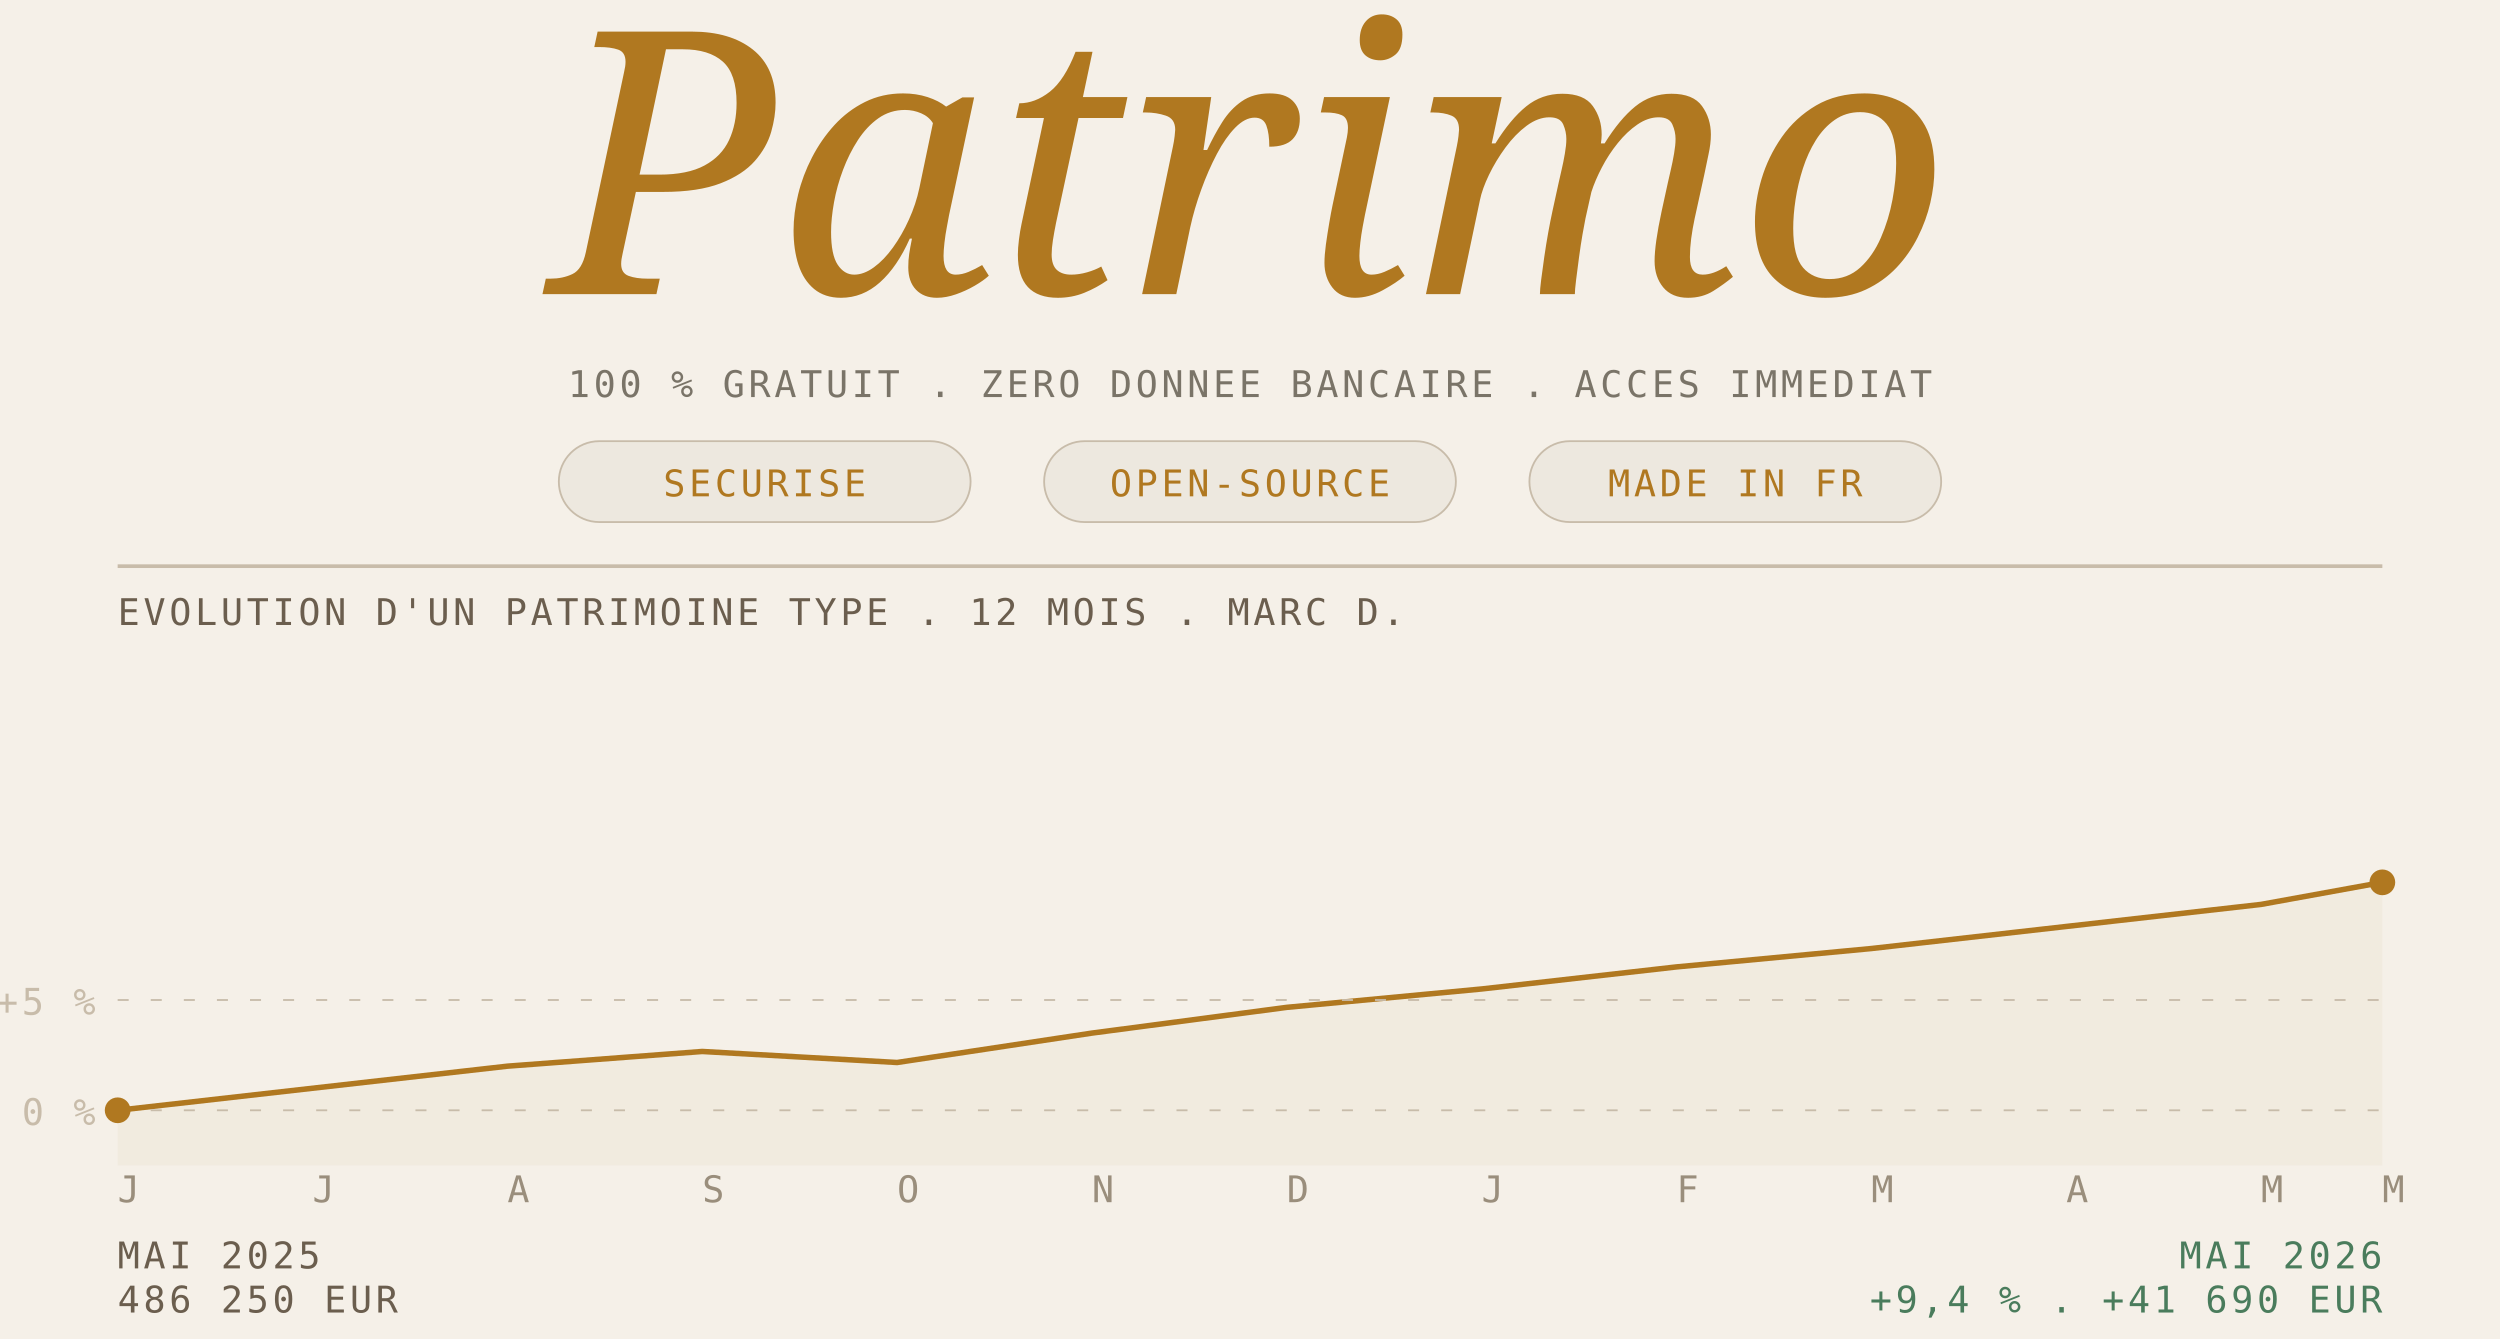
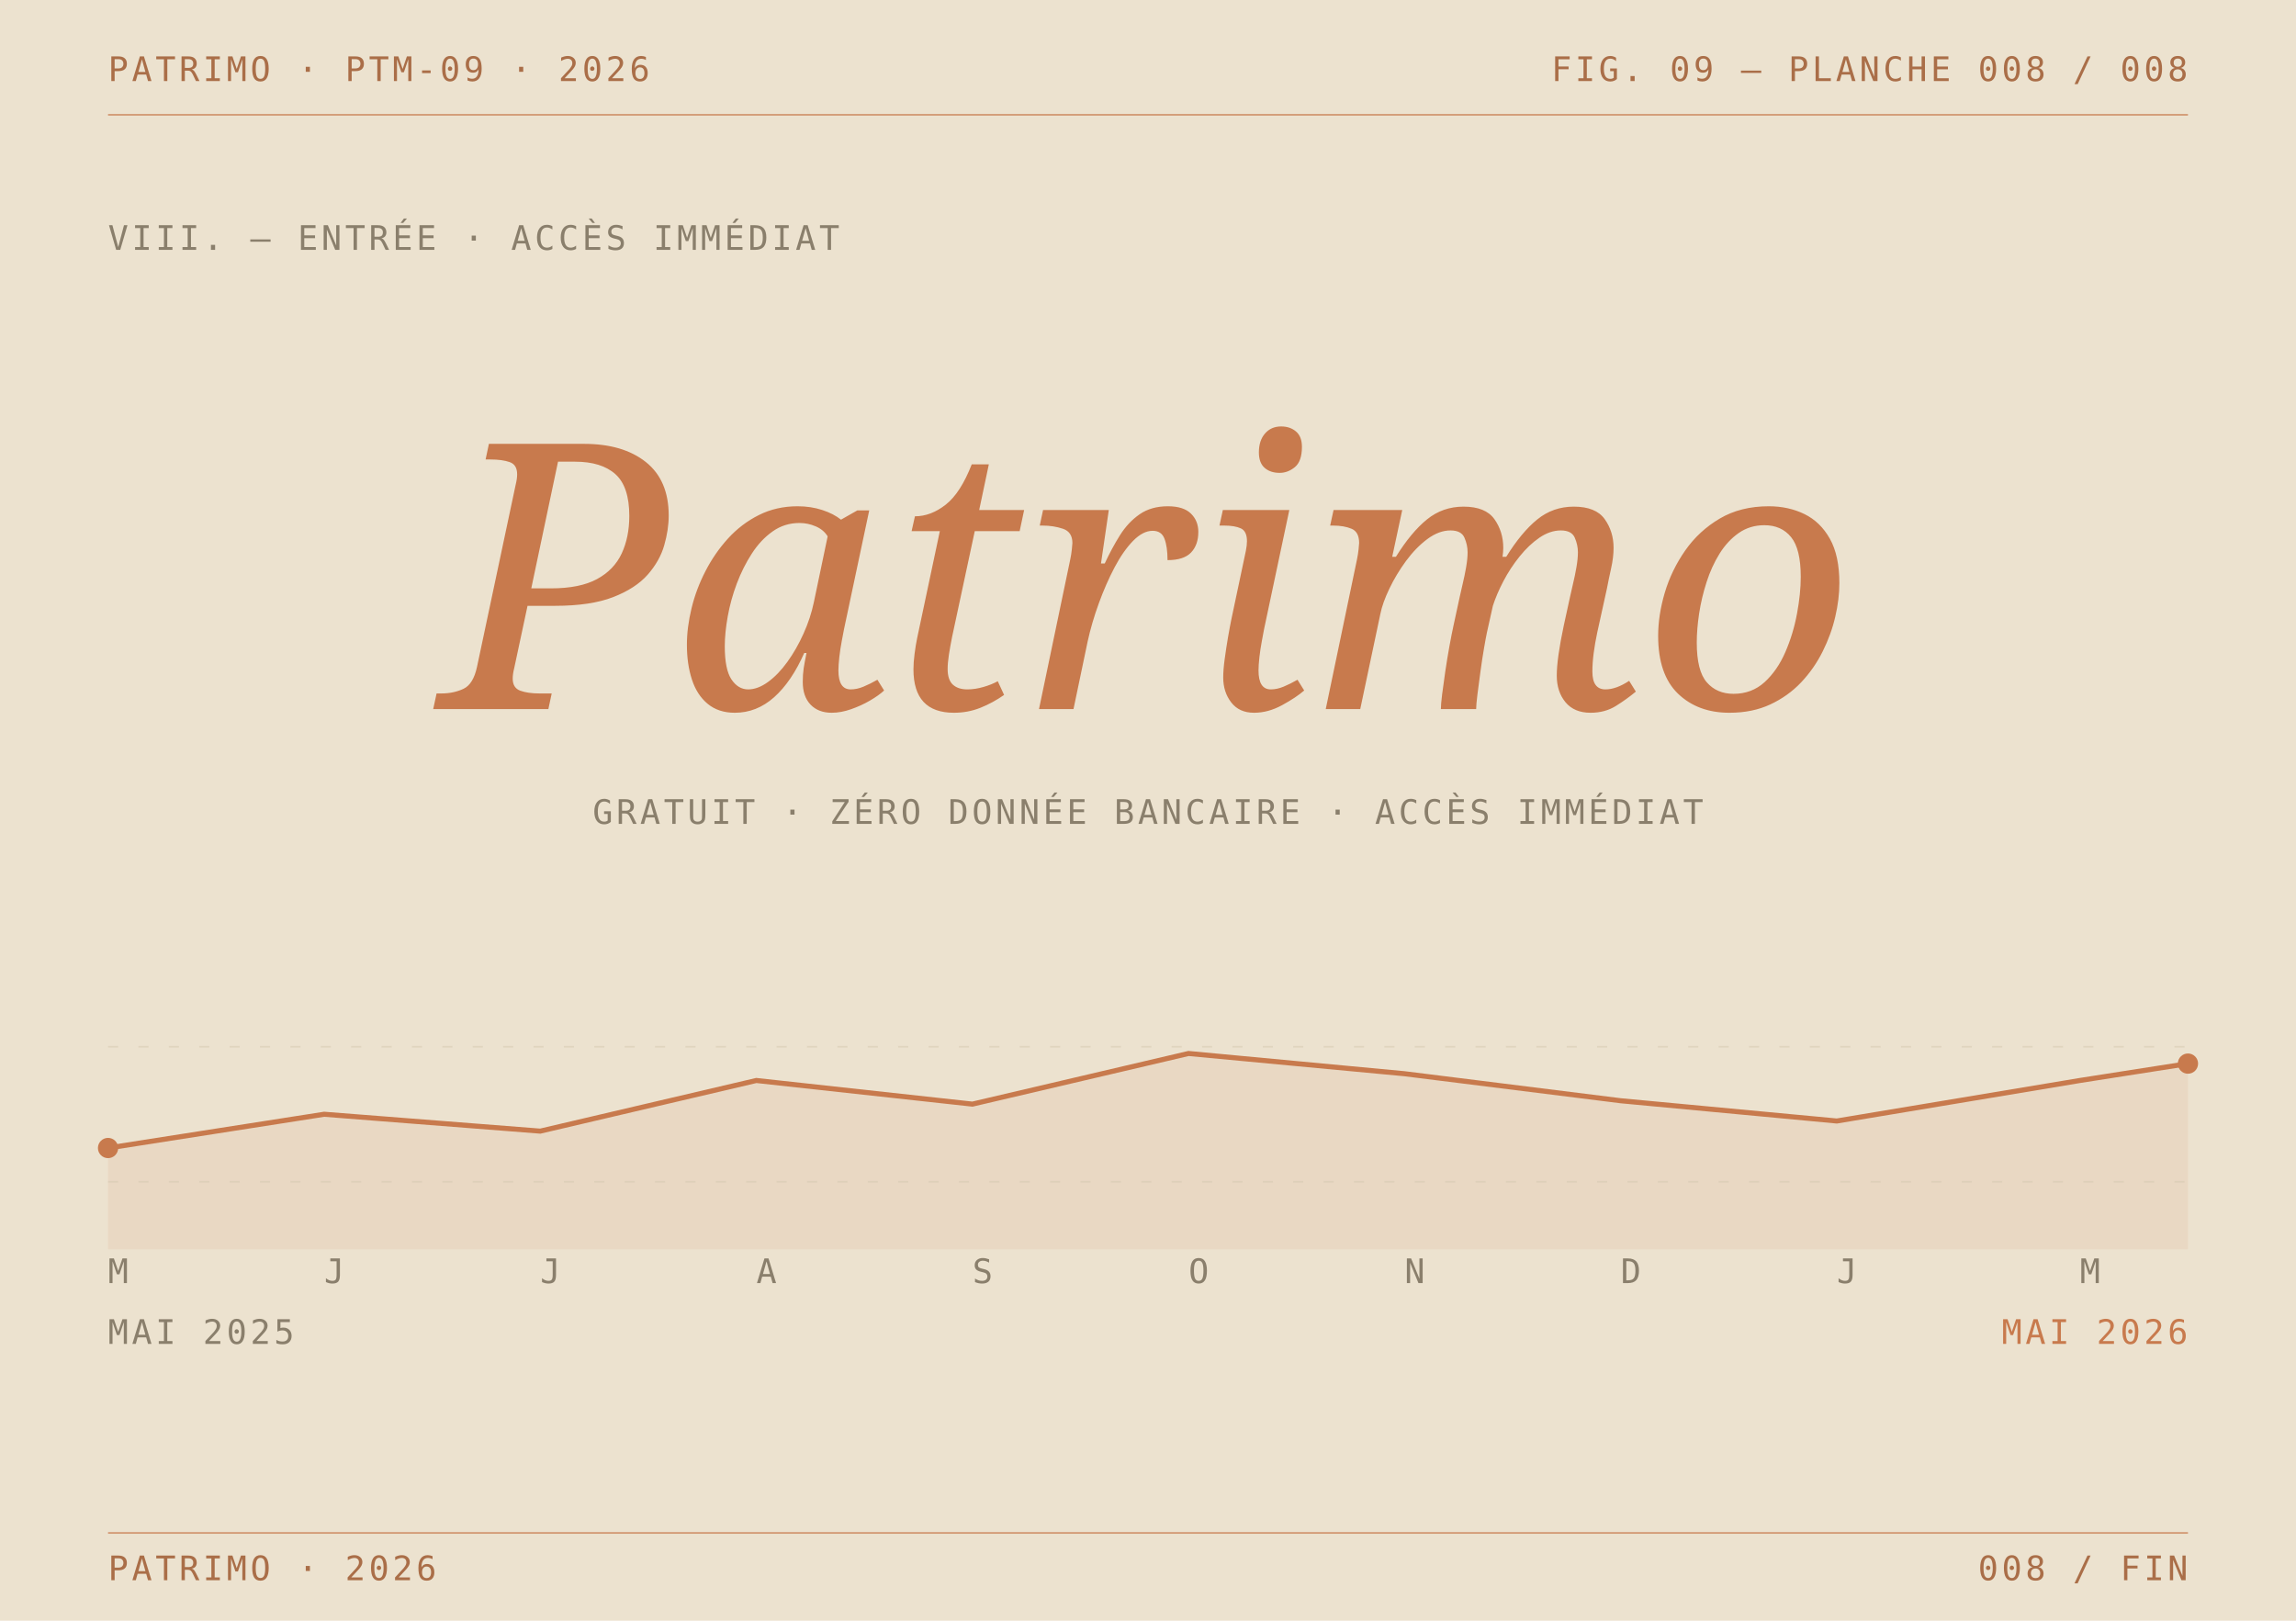
- <svg xmlns="http://www.w3.org/2000/svg" viewBox="0 68 680 364">
-   <style>
+ <svg xmlns="http://www.w3.org/2000/svg" width="100%" viewBox="0 0 680 480" role="img">
+   <defs>
+     <style>
.mono{font-family:ui-monospace,SFMono-Regular,monospace;font-size:10px;letter-spacing:0.1em}
- .srf{font-family:Georgia,serif}
+ .srf{font-family:Georgia,"Tiempos Headline",serif}
.sans{font-family:-apple-system,system-ui,sans-serif}
</style>
-   <rect width="680" height="460" fill="#F5F0E8" />
-   <text x="340" y="148" fill="#B07820" class="srf" font-size="100" font-style="italic" text-anchor="middle">Patrimo</text>
-   <text x="340" y="176" fill="#7A7468" class="mono" text-anchor="middle">100 % GRATUIT . ZERO DONNEE BANCAIRE . ACCES IMMEDIAT</text>
-   <rect x="152" y="188" width="112" height="22" rx="11" fill="#EDE8DF" stroke="#C8BCAA" stroke-width="0.5" />
-   <text x="208" y="203" fill="#B07820" class="mono" text-anchor="middle">SECURISE</text>
-   <rect x="284" y="188" width="112" height="22" rx="11" fill="#EDE8DF" stroke="#C8BCAA" stroke-width="0.5" />
-   <text x="340" y="203" fill="#B07820" class="mono" text-anchor="middle">OPEN-SOURCE</text>
-   <rect x="416" y="188" width="112" height="22" rx="11" fill="#EDE8DF" stroke="#C8BCAA" stroke-width="0.5" />
-   <text x="472" y="203" fill="#B07820" class="mono" text-anchor="middle">MADE IN FR</text>
-   <line x1="32" y1="222" x2="648" y2="222" stroke="#C8BCAA" stroke-width="1" />
-   <text x="32" y="238" fill="#6B5E4E" class="mono">EVOLUTION D'UN PATRIMOINE TYPE . 12 MOIS . MARC D.</text>
-   <polygon points="32,370 85,364 138,358 191,354 244,357 297,349 350,342 403,337 456,331 509,326 562,320 615,314 648,308 648,385 32,385" fill="#B07820" opacity="0.05" />
-   <polyline points="32,370 85,364 138,358 191,354 244,357 297,349 350,342 403,337 456,331 509,326 562,320 615,314 648,308" fill="none" stroke="#B07820" stroke-width="1.5" />
-   <line x1="32" y1="340" x2="648" y2="340" stroke="#C8BCAA" stroke-width="0.5" stroke-dasharray="3 6" />
-   <text x="26" y="344" fill="#C8BCAA" class="mono" text-anchor="end">+5 %</text>
-   <line x1="32" y1="370" x2="648" y2="370" stroke="#C8BCAA" stroke-width="0.5" stroke-dasharray="3 6" />
-   <text x="26" y="374" fill="#C8BCAA" class="mono" text-anchor="end">0 %</text>
-   <text x="32" y="395" fill="#9A8E7C" class="mono">J</text>
-   <text x="85" y="395" fill="#9A8E7C" class="mono">J</text>
-   <text x="138" y="395" fill="#9A8E7C" class="mono">A</text>
-   <text x="191" y="395" fill="#9A8E7C" class="mono">S</text>
-   <text x="244" y="395" fill="#9A8E7C" class="mono">O</text>
-   <text x="297" y="395" fill="#9A8E7C" class="mono">N</text>
-   <text x="350" y="395" fill="#9A8E7C" class="mono">D</text>
-   <text x="403" y="395" fill="#9A8E7C" class="mono">J</text>
-   <text x="456" y="395" fill="#9A8E7C" class="mono">F</text>
-   <text x="509" y="395" fill="#9A8E7C" class="mono">M</text>
-   <text x="562" y="395" fill="#9A8E7C" class="mono">A</text>
-   <text x="615" y="395" fill="#9A8E7C" class="mono">M</text>
-   <text x="648" y="395" fill="#9A8E7C" class="mono">M</text>
-   <circle cx="32" cy="370" r="3.5" fill="#B07820" />
-   <text x="32" y="413" fill="#6B5E4E" class="mono">MAI 2025</text>
-   <text x="32" y="425" fill="#6B5E4E" class="mono">486 250 EUR</text>
-   <circle cx="648" cy="308" r="3.5" fill="#B07820" />
-   <text x="648" y="413" fill="#4A7C5C" class="mono" text-anchor="end">MAI 2026</text>
-   <text x="648" y="425" fill="#4A7C5C" class="mono" text-anchor="end">+9,4 % . +41 690 EUR</text>
+   </defs>
+   <rect width="680" height="480" fill="#ece2cf" />
+   <line x1="32" y1="34" x2="648" y2="34" stroke="#c87a4d" stroke-width="0.5" opacity="0.7" />
+   <text x="32" y="24" fill="#a3623a" class="mono" opacity="0.9">PATRIMO · PTM-09 · 2026</text>
+   <text x="648" y="24" fill="#a3623a" class="mono" text-anchor="end" opacity="0.9">FIG. 09 — PLANCHE 008 / 008</text>
+   <text x="32" y="74" fill="#8a7f6c" class="mono">VIII. — ENTRÉE · ACCÈS IMMÉDIAT</text>
+   <text x="340" y="210" fill="#c87a4d" class="srf" font-size="110" font-style="italic" text-anchor="middle">Patrimo</text>
+   <text x="340" y="244" fill="#8a7f6c" class="mono" text-anchor="middle">GRATUIT · ZÉRO DONNÉE BANCAIRE · ACCÈS IMMÉDIAT</text>
+   <polygon points="32,340 96,330 160,335 224,320 288,327 352,312 416,318 480,326 544,332 616,320 648,315 648,370 32,370" fill="#c87a4d" opacity="0.10" />
+   <polyline points="32,340 96,330 160,335 224,320 288,327 352,312 416,318 480,326 544,332 616,320 648,315" fill="none" stroke="#c87a4d" stroke-width="1.5" />
+   <circle cx="32" cy="340" r="3" fill="#c87a4d" />
+   <circle cx="648" cy="315" r="3" fill="#c87a4d" />
+   <line x1="32" y1="310" x2="648" y2="310" stroke="#d4c7b0" stroke-width="0.5" stroke-dasharray="3 6" opacity="0.5" />
+   <line x1="32" y1="350" x2="648" y2="350" stroke="#d4c7b0" stroke-width="0.5" stroke-dasharray="3 6" opacity="0.5" />
+   <text x="32" y="380" fill="#8a7f6c" class="mono" font-size="8">M</text>
+   <text x="96" y="380" fill="#8a7f6c" class="mono" font-size="8">J</text>
+   <text x="160" y="380" fill="#8a7f6c" class="mono" font-size="8">J</text>
+   <text x="224" y="380" fill="#8a7f6c" class="mono" font-size="8">A</text>
+   <text x="288" y="380" fill="#8a7f6c" class="mono" font-size="8">S</text>
+   <text x="352" y="380" fill="#8a7f6c" class="mono" font-size="8">O</text>
+   <text x="416" y="380" fill="#8a7f6c" class="mono" font-size="8">N</text>
+   <text x="480" y="380" fill="#8a7f6c" class="mono" font-size="8">D</text>
+   <text x="544" y="380" fill="#8a7f6c" class="mono" font-size="8">J</text>
+   <text x="616" y="380" fill="#8a7f6c" class="mono" font-size="8">M</text>
+   <text x="32" y="398" fill="#8a7f6c" class="mono">MAI 2025</text>
+   <text x="648" y="398" fill="#c87a4d" class="mono" text-anchor="end">MAI 2026</text>
+   <line x1="32" y1="454" x2="648" y2="454" stroke="#c87a4d" stroke-width="0.5" opacity="0.7" />
+   <text x="32" y="468" fill="#a3623a" class="mono" opacity="0.9">PATRIMO · 2026</text>
+   <text x="648" y="468" fill="#a3623a" class="mono" text-anchor="end" opacity="0.9">008 / FIN</text>
</svg>
